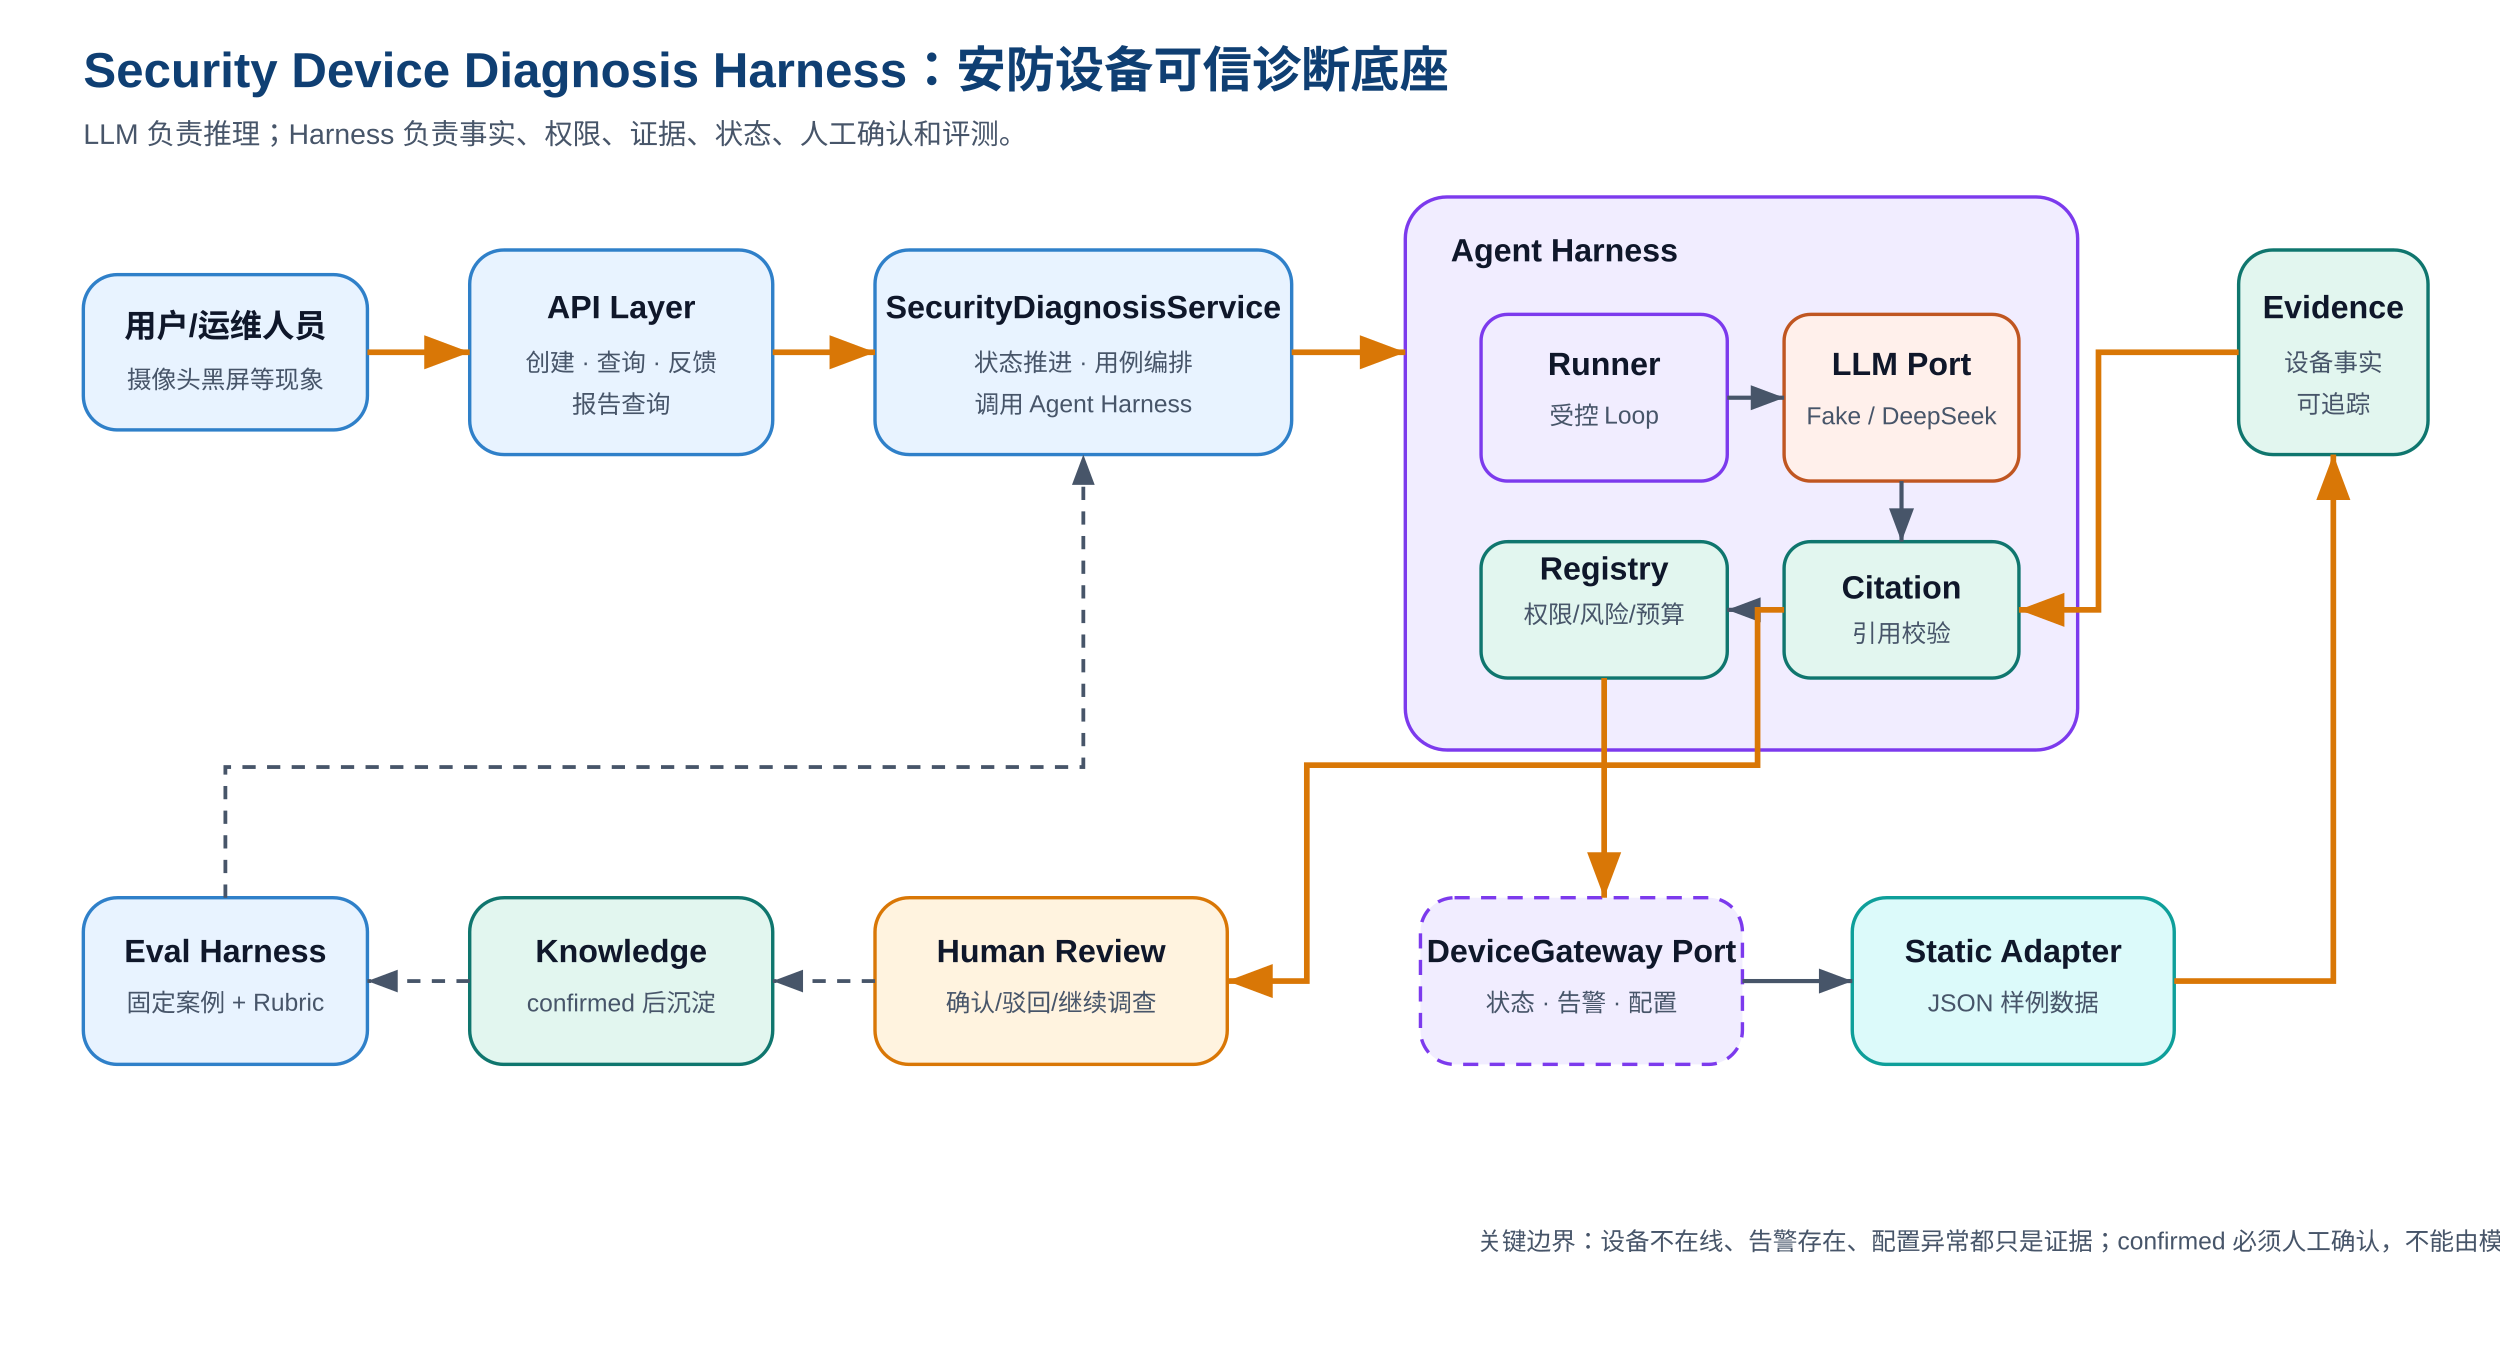
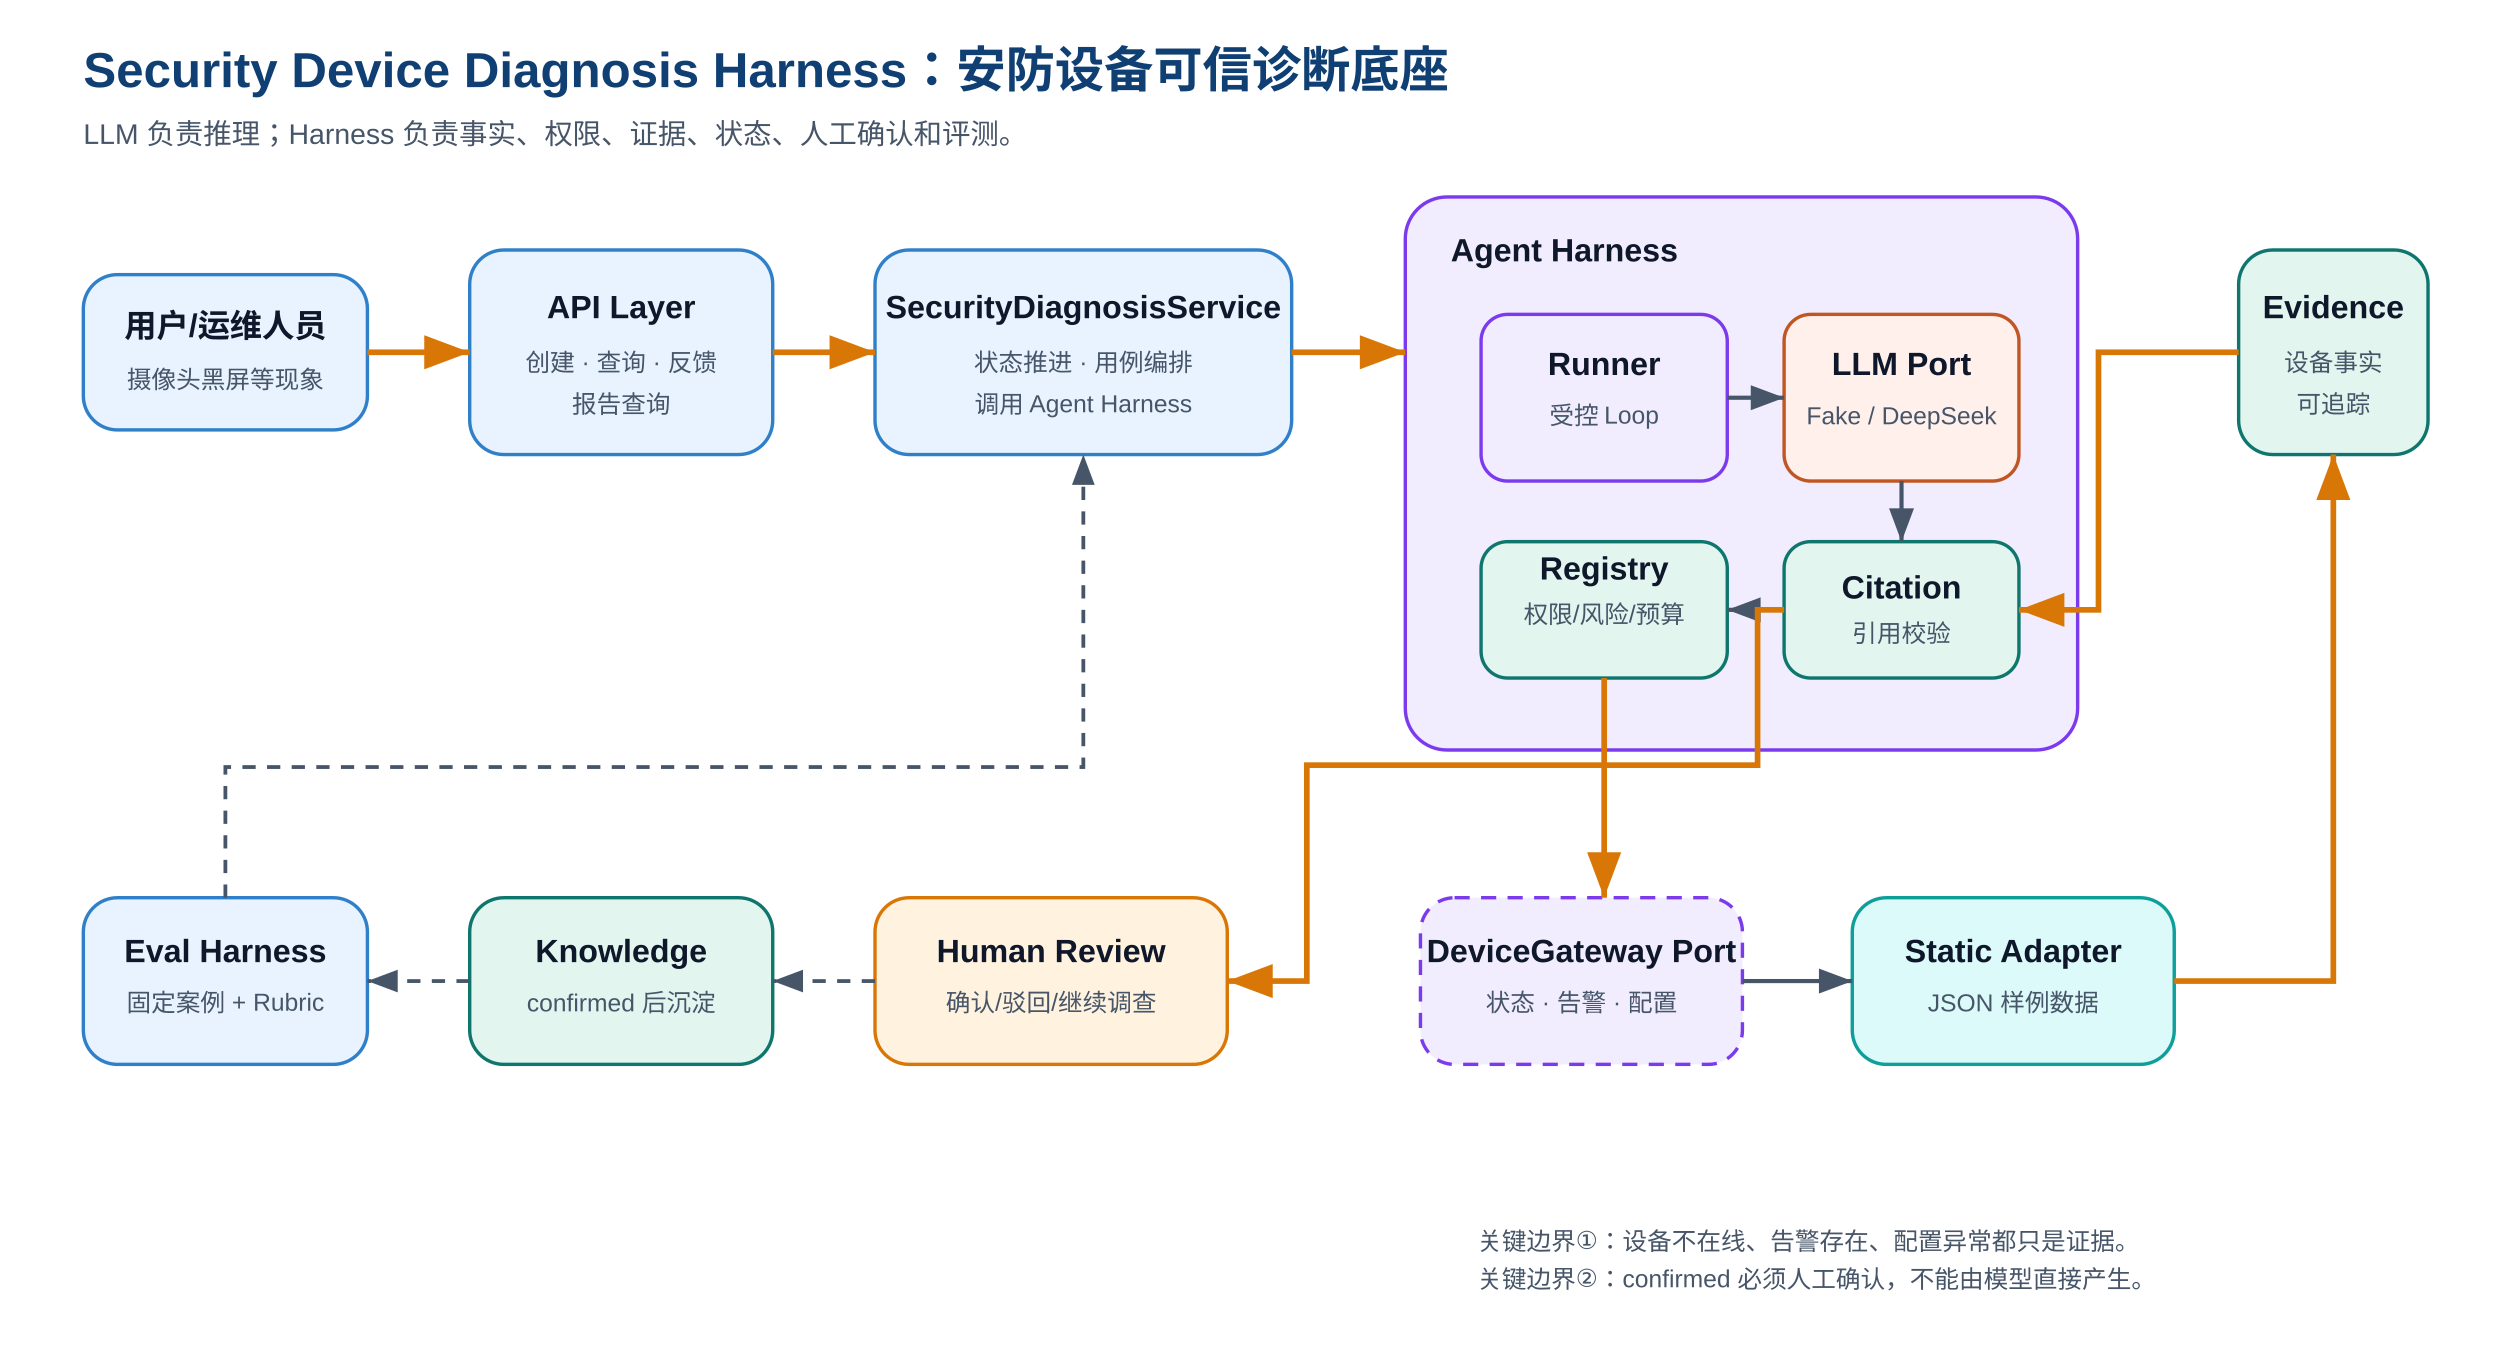
<svg xmlns="http://www.w3.org/2000/svg" viewBox="0 0 1320 720" width="100%" role="img" aria-labelledby="title desc">
  <defs>
    <marker id="arrow" markerWidth="10" markerHeight="10" refX="8" refY="3" orient="auto" markerUnits="strokeWidth">
      <path d="M0,0 L0,6 L8,3 z" fill="#475569" />
    </marker>
    <marker id="arrow-main" markerWidth="10" markerHeight="10" refX="8" refY="3" orient="auto" markerUnits="strokeWidth">
      <path d="M0,0 L0,6 L8,3 z" fill="#d97706" />
    </marker>
    <style>
      text{font-family:"Microsoft YaHei","PingFang SC",Arial,sans-serif;fill:#0f172a}
      .title{font-size:26px;font-weight:700;fill:#0f3f73}
      .subtitle{font-size:15px;fill:#475569}
      .node-title{font-size:17px;font-weight:700}
      .small{font-size:13px;fill:#475569}
      .blue{fill:#e8f3ff;stroke:#2f80c9;stroke-width:1.8}
      .purple{fill:#f1edff;stroke:#7c3aed;stroke-width:1.8}
      .coral{fill:#fff0eb;stroke:#c05621;stroke-width:1.8}
      .green{fill:#e2f6ef;stroke:#0f766e;stroke-width:1.8}
      .cyan{fill:#dcfafa;stroke:#0e9f9a;stroke-width:1.8}
      .orange{fill:#fff3df;stroke:#d97706;stroke-width:1.8}
      .line{stroke:#475569;stroke-width:2.2;fill:none;marker-end:url(#arrow)}
      .main{stroke:#d97706;stroke-width:3;fill:none;marker-end:url(#arrow-main)}
      .dash{stroke:#475569;stroke-width:2;fill:none;stroke-dasharray:7 6;marker-end:url(#arrow)}
    </style>
  </defs>
  <text x="44" y="46" class="title">Security Device Diagnosis Harness：安防设备可信诊断底座</text>
  <text x="44" y="76" class="subtitle">LLM 负责推理；Harness 负责事实、权限、证据、状态、人工确认和评测。</text>
  <rect x="44" y="145" width="150" height="82" rx="18" class="blue" />
  <text x="119" y="178" text-anchor="middle" class="node-title">用户/运维人员</text>
  <text x="119" y="205" text-anchor="middle" class="small">摄像头黑屏等现象</text>
  <rect x="248" y="132" width="160" height="108" rx="18" class="blue" />
  <text x="328" y="168" text-anchor="middle" class="node-title">API Layer</text>
  <text x="328" y="196" text-anchor="middle" class="small">创建 · 查询 · 反馈</text>
  <text x="328" y="218" text-anchor="middle" class="small">报告查询</text>
  <rect x="462" y="132" width="220" height="108" rx="18" class="blue" />
  <text x="572" y="168" text-anchor="middle" class="node-title">SecurityDiagnosisService</text>
  <text x="572" y="196" text-anchor="middle" class="small">状态推进 · 用例编排</text>
  <text x="572" y="218" text-anchor="middle" class="small">调用 Agent Harness</text>
  <rect x="742" y="104" width="355" height="292" rx="22" class="purple" />
  <text x="766" y="138" class="node-title" fill="#4c1d95">Agent Harness</text>
  <rect x="782" y="166" width="130" height="88" rx="14" class="purple" />
  <text x="847" y="198" text-anchor="middle" class="node-title">Runner</text>
  <text x="847" y="224" text-anchor="middle" class="small">受控 Loop</text>
  <rect x="942" y="166" width="124" height="88" rx="14" class="coral" />
  <text x="1004" y="198" text-anchor="middle" class="node-title">LLM Port</text>
  <text x="1004" y="224" text-anchor="middle" class="small">Fake / DeepSeek</text>
  <rect x="782" y="286" width="130" height="72" rx="14" class="green" />
  <text x="847" y="306" text-anchor="middle" class="node-title">Registry</text>
  <text x="847" y="329" text-anchor="middle" class="small">权限/风险/预算</text>
  <rect x="942" y="286" width="124" height="72" rx="14" class="green" />
  <text x="1004" y="316" text-anchor="middle" class="node-title">Citation</text>
  <text x="1004" y="339" text-anchor="middle" class="small">引用校验</text>
  <rect x="750" y="474" width="170" height="88" rx="18" class="purple" stroke-dasharray="8 6" />
  <text x="835" y="508" text-anchor="middle" class="node-title">DeviceGateway Port</text>
  <text x="835" y="534" text-anchor="middle" class="small">状态 · 告警 · 配置</text>
  <rect x="978" y="474" width="170" height="88" rx="18" class="cyan" />
  <text x="1063" y="508" text-anchor="middle" class="node-title">Static Adapter</text>
  <text x="1063" y="534" text-anchor="middle" class="small">JSON 样例数据</text>
  <rect x="1182" y="132" width="100" height="108" rx="18" class="green" />
  <text x="1232" y="168" text-anchor="middle" class="node-title">Evidence</text>
  <text x="1232" y="196" text-anchor="middle" class="small">设备事实</text>
  <text x="1232" y="218" text-anchor="middle" class="small">可追踪</text>
  <rect x="462" y="474" width="186" height="88" rx="18" class="orange" />
  <text x="555" y="508" text-anchor="middle" class="node-title">Human Review</text>
  <text x="555" y="534" text-anchor="middle" class="small">确认/驳回/继续调查</text>
  <rect x="248" y="474" width="160" height="88" rx="18" class="green" />
  <text x="328" y="508" text-anchor="middle" class="node-title">Knowledge</text>
  <text x="328" y="534" text-anchor="middle" class="small">confirmed 后沉淀</text>
  <rect x="44" y="474" width="150" height="88" rx="18" class="blue" />
  <text x="119" y="508" text-anchor="middle" class="node-title">Eval Harness</text>
  <text x="119" y="534" text-anchor="middle" class="small">固定案例 + Rubric</text>
  <path d="M194 186 H248" class="main" />
  <path d="M408 186 H462" class="main" />
  <path d="M682 186 H742" class="main" />
  <path d="M912 210 H942" class="line" />
  <path d="M1004 254 V286" class="line" />
  <path d="M942 322 H912" class="line" />
  <path d="M847 358 V474" class="main" />
  <path d="M920 518 H978" class="line" />
  <path d="M1148 518 H1232 V240" class="main" />
  <path d="M1182 186 H1108 V322 H1066" class="main" />
  <path d="M942 322 H928 V404 H690 V518 H648" class="main" />
  <path d="M462 518 H408" class="dash" />
  <path d="M248 518 H194" class="dash" />
  <path d="M119 474 V405 H572 V240" class="dash" />
-   <text x="780" y="660" class="small">关键边界：设备不在线、告警存在、配置异常都只是证据；confirmed 必须人工确认，不能由模型直接产生。</text>
+   <text x="780" y="660" class="small">关键边界①：设备不在线、告警存在、配置异常都只是证据。</text>
+   <text x="780" y="680" class="small">关键边界②：confirmed 必须人工确认，不能由模型直接产生。</text>
</svg>
